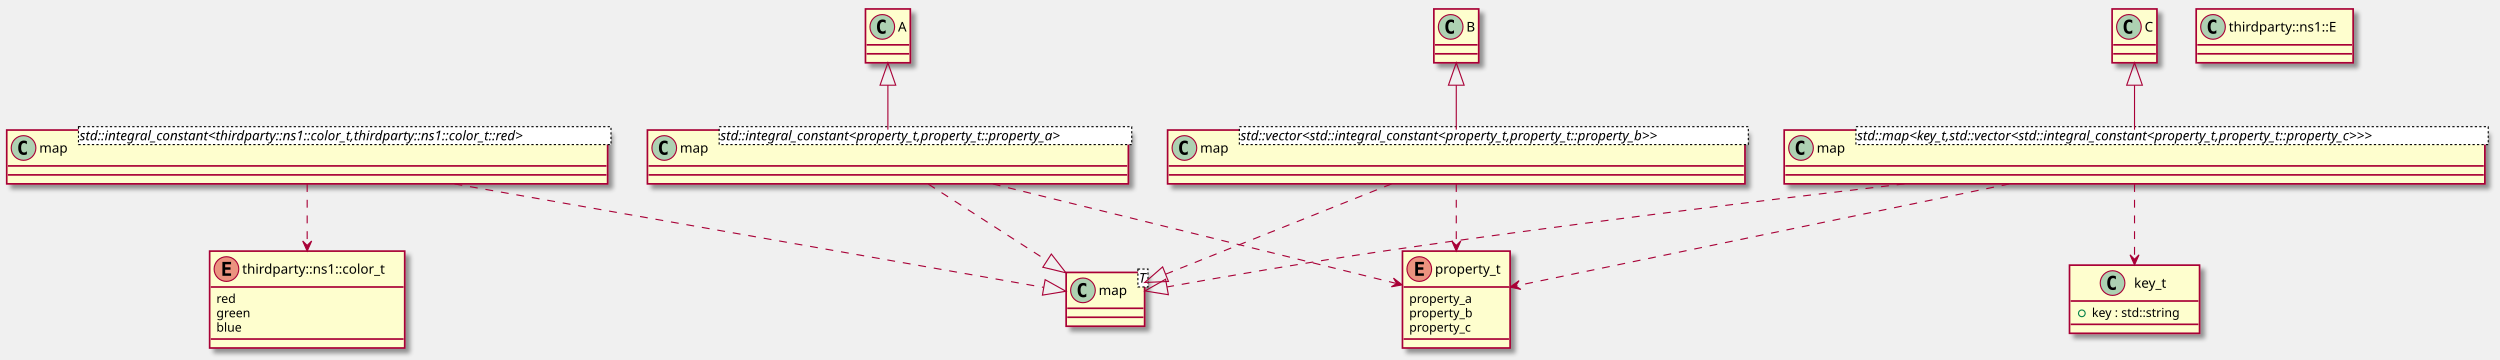
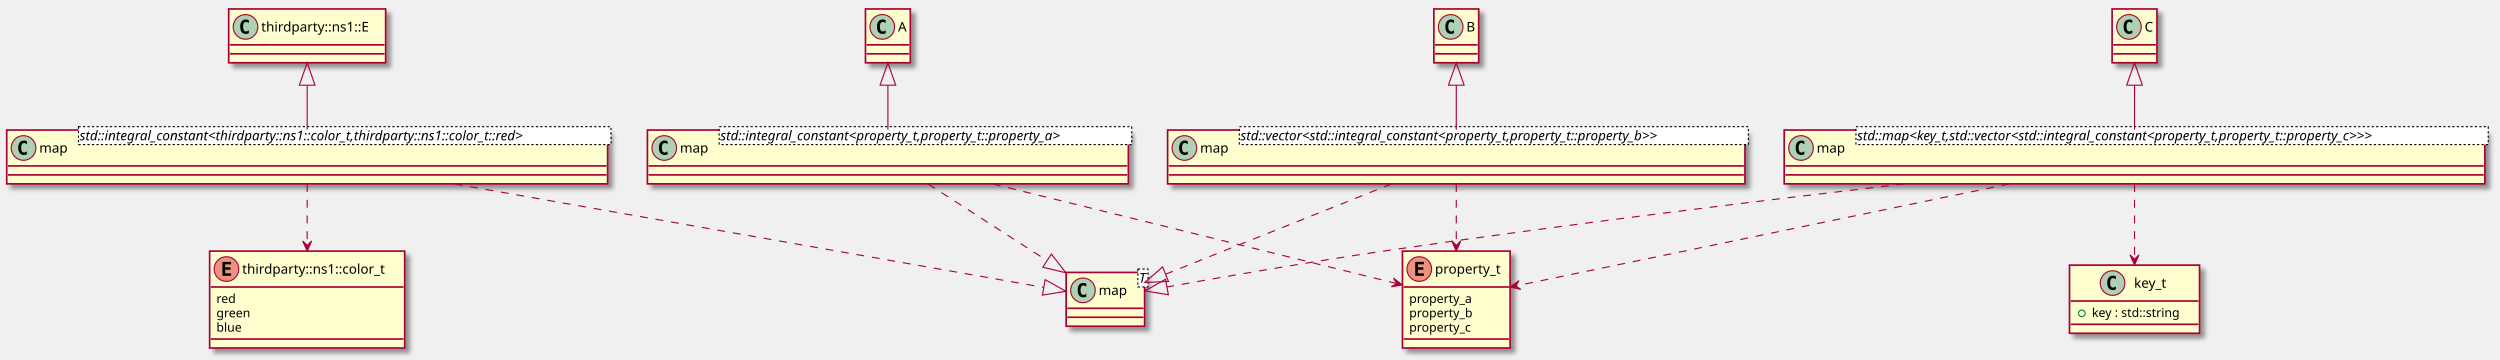
<svg xmlns="http://www.w3.org/2000/svg" contentScriptType="application/ecmascript" contentStyleType="text/css" height="321px" preserveAspectRatio="none" style="width:2230px;height:321px;" version="1.1" viewBox="0 0 2230 321" width="2230px" zoomAndPan="magnify">
  <defs>
-     <filter height="300%" id="f17jo3kejapv3w" width="300%" x="-1" y="-1">
+     <filter height="300%" id="f1bjjx8uogobse" width="300%" x="-1" y="-1">
      <feGaussianBlur result="blurOut" stdDeviation="2.0" />
      <feColorMatrix in="blurOut" result="blurOut2" type="matrix" values="0 0 0 0 0 0 0 0 0 0 0 0 0 0 0 0 0 0 .4 0" />
      <feOffset dx="4.0" dy="4.0" in="blurOut2" result="blurOut3" />
      <feBlend in="SourceGraphic" in2="blurOut3" mode="normal" />
    </filter>
  </defs>
  <g>
-     <rect fill="#FEFECE" filter="url(#f17jo3kejapv3w)" height="86.414" id="C_0000000699" style="stroke: #A80036; stroke-width: 1.5;" width="174" x="187" y="224" />
+     <rect fill="#FEFECE" filter="url(#f1bjjx8uogobse)" height="86.414" id="C_0000000699" style="stroke: #A80036; stroke-width: 1.5;" width="174" x="187" y="224" />
    <ellipse cx="202" cy="240" fill="#EB937F" rx="11" ry="11" style="stroke: #A80036; stroke-width: 1.0;" />
    <path d="M206.109,246 L198.391,246 L198.391,233.609 L206.109,233.609 L206.109,235.766 L200.844,235.766 L200.844,238.438 L205.609,238.438 L205.609,240.594 L200.844,240.594 L200.844,243.844 L206.109,243.844 L206.109,246 Z " />
    <text fill="#000000" font-family="sans-serif" font-size="12" lengthAdjust="spacingAndGlyphs" textLength="142" x="216" y="244.154">thirdparty::ns1::color_t</text>
    <line style="stroke: #A80036; stroke-width: 1.5;" x1="188" x2="360" y1="256" y2="256" />
    <text fill="#000000" font-family="sans-serif" font-size="11" lengthAdjust="spacingAndGlyphs" textLength="19" x="193" y="270.21">red</text>
    <text fill="#000000" font-family="sans-serif" font-size="11" lengthAdjust="spacingAndGlyphs" textLength="33" x="193" y="283.015">green</text>
    <text fill="#000000" font-family="sans-serif" font-size="11" lengthAdjust="spacingAndGlyphs" textLength="24" x="193" y="295.82">blue</text>
    <line style="stroke: #A80036; stroke-width: 1.5;" x1="188" x2="360" y1="302.414" y2="302.414" />
-     <rect fill="#FEFECE" filter="url(#f17jo3kejapv3w)" height="48" id="C_0000000701" style="stroke: #A80036; stroke-width: 1.5;" width="140" x="1959" y="8" />
-     <ellipse cx="1974" cy="24" fill="#ADD1B2" rx="11" ry="11" style="stroke: #A80036; stroke-width: 1.0;" />
-     <path d="M1976.969,29.641 Q1976.391,29.938 1975.75,30.078 Q1975.109,30.234 1974.406,30.234 Q1971.906,30.234 1970.578,28.594 Q1969.266,26.938 1969.266,23.812 Q1969.266,20.688 1970.578,19.031 Q1971.906,17.375 1974.406,17.375 Q1975.109,17.375 1975.75,17.531 Q1976.406,17.688 1976.969,17.984 L1976.969,20.703 Q1976.344,20.125 1975.75,19.859 Q1975.156,19.578 1974.531,19.578 Q1973.188,19.578 1972.5,20.656 Q1971.812,21.719 1971.812,23.812 Q1971.812,25.906 1972.5,26.984 Q1973.188,28.047 1974.531,28.047 Q1975.156,28.047 1975.75,27.781 Q1976.344,27.5 1976.969,26.922 L1976.969,29.641 Z " />
-     <text fill="#000000" font-family="sans-serif" font-size="12" lengthAdjust="spacingAndGlyphs" textLength="108" x="1988" y="28.154">thirdparty::ns1::E</text>
-     <line style="stroke: #A80036; stroke-width: 1.5;" x1="1960" x2="2098" y1="40" y2="40" />
-     <line style="stroke: #A80036; stroke-width: 1.5;" x1="1960" x2="2098" y1="48" y2="48" />
-     <rect fill="#FEFECE" filter="url(#f17jo3kejapv3w)" height="86.414" id="C_0000000705" style="stroke: #A80036; stroke-width: 1.5;" width="96" x="1251" y="224" />
+     <rect fill="#FEFECE" filter="url(#f1bjjx8uogobse)" height="48" id="C_0000000701" style="stroke: #A80036; stroke-width: 1.5;" width="140" x="204" y="8" />
+     <ellipse cx="219" cy="24" fill="#ADD1B2" rx="11" ry="11" style="stroke: #A80036; stroke-width: 1.0;" />
+     <path d="M221.969,29.641 Q221.391,29.938 220.75,30.078 Q220.109,30.234 219.406,30.234 Q216.906,30.234 215.578,28.594 Q214.266,26.938 214.266,23.812 Q214.266,20.688 215.578,19.031 Q216.906,17.375 219.406,17.375 Q220.109,17.375 220.75,17.531 Q221.406,17.688 221.969,17.984 L221.969,20.703 Q221.344,20.125 220.75,19.859 Q220.156,19.578 219.531,19.578 Q218.188,19.578 217.5,20.656 Q216.812,21.719 216.812,23.812 Q216.812,25.906 217.5,26.984 Q218.188,28.047 219.531,28.047 Q220.156,28.047 220.75,27.781 Q221.344,27.5 221.969,26.922 L221.969,29.641 Z " />
+     <text fill="#000000" font-family="sans-serif" font-size="12" lengthAdjust="spacingAndGlyphs" textLength="108" x="233" y="28.154">thirdparty::ns1::E</text>
+     <line style="stroke: #A80036; stroke-width: 1.5;" x1="205" x2="343" y1="40" y2="40" />
+     <line style="stroke: #A80036; stroke-width: 1.5;" x1="205" x2="343" y1="48" y2="48" />
+     <rect fill="#FEFECE" filter="url(#f1bjjx8uogobse)" height="86.414" id="C_0000000705" style="stroke: #A80036; stroke-width: 1.5;" width="96" x="1251" y="224" />
    <ellipse cx="1266" cy="240" fill="#EB937F" rx="11" ry="11" style="stroke: #A80036; stroke-width: 1.0;" />
    <path d="M1270.109,246 L1262.391,246 L1262.391,233.609 L1270.109,233.609 L1270.109,235.766 L1264.844,235.766 L1264.844,238.438 L1269.609,238.438 L1269.609,240.594 L1264.844,240.594 L1264.844,243.844 L1270.109,243.844 L1270.109,246 Z " />
    <text fill="#000000" font-family="sans-serif" font-size="12" lengthAdjust="spacingAndGlyphs" textLength="64" x="1280" y="244.154">property_t</text>
    <line style="stroke: #A80036; stroke-width: 1.5;" x1="1252" x2="1346" y1="256" y2="256" />
    <text fill="#000000" font-family="sans-serif" font-size="11" lengthAdjust="spacingAndGlyphs" textLength="61" x="1257" y="270.21">property_a</text>
    <text fill="#000000" font-family="sans-serif" font-size="11" lengthAdjust="spacingAndGlyphs" textLength="61" x="1257" y="283.015">property_b</text>
    <text fill="#000000" font-family="sans-serif" font-size="11" lengthAdjust="spacingAndGlyphs" textLength="60" x="1257" y="295.82">property_c</text>
    <line style="stroke: #A80036; stroke-width: 1.5;" x1="1252" x2="1346" y1="302.414" y2="302.414" />
-     <rect fill="#FEFECE" filter="url(#f17jo3kejapv3w)" height="48" id="C_0000000707" style="stroke: #A80036; stroke-width: 1.5;" width="40" x="772" y="8" />
+     <rect fill="#FEFECE" filter="url(#f1bjjx8uogobse)" height="48" id="C_0000000707" style="stroke: #A80036; stroke-width: 1.5;" width="40" x="772" y="8" />
    <ellipse cx="787" cy="24" fill="#ADD1B2" rx="11" ry="11" style="stroke: #A80036; stroke-width: 1.0;" />
    <path d="M789.969,29.641 Q789.391,29.938 788.75,30.078 Q788.109,30.234 787.406,30.234 Q784.906,30.234 783.578,28.594 Q782.266,26.938 782.266,23.812 Q782.266,20.688 783.578,19.031 Q784.906,17.375 787.406,17.375 Q788.109,17.375 788.75,17.531 Q789.406,17.688 789.969,17.984 L789.969,20.703 Q789.344,20.125 788.75,19.859 Q788.156,19.578 787.531,19.578 Q786.188,19.578 785.5,20.656 Q784.812,21.719 784.812,23.812 Q784.812,25.906 785.5,26.984 Q786.188,28.047 787.531,28.047 Q788.156,28.047 788.75,27.781 Q789.344,27.5 789.969,26.922 L789.969,29.641 Z " />
    <text fill="#000000" font-family="sans-serif" font-size="12" lengthAdjust="spacingAndGlyphs" textLength="8" x="801" y="28.154">A</text>
    <line style="stroke: #A80036; stroke-width: 1.5;" x1="773" x2="811" y1="40" y2="40" />
    <line style="stroke: #A80036; stroke-width: 1.5;" x1="773" x2="811" y1="48" y2="48" />
-     <rect fill="#FEFECE" filter="url(#f17jo3kejapv3w)" height="48" id="C_0000000709" style="stroke: #A80036; stroke-width: 1.5;" width="40" x="1279" y="8" />
+     <rect fill="#FEFECE" filter="url(#f1bjjx8uogobse)" height="48" id="C_0000000709" style="stroke: #A80036; stroke-width: 1.5;" width="40" x="1279" y="8" />
    <ellipse cx="1294" cy="24" fill="#ADD1B2" rx="11" ry="11" style="stroke: #A80036; stroke-width: 1.0;" />
    <path d="M1296.969,29.641 Q1296.391,29.938 1295.75,30.078 Q1295.109,30.234 1294.406,30.234 Q1291.906,30.234 1290.578,28.594 Q1289.266,26.938 1289.266,23.812 Q1289.266,20.688 1290.578,19.031 Q1291.906,17.375 1294.406,17.375 Q1295.109,17.375 1295.75,17.531 Q1296.406,17.688 1296.969,17.984 L1296.969,20.703 Q1296.344,20.125 1295.75,19.859 Q1295.156,19.578 1294.531,19.578 Q1293.188,19.578 1292.5,20.656 Q1291.812,21.719 1291.812,23.812 Q1291.812,25.906 1292.5,26.984 Q1293.188,28.047 1294.531,28.047 Q1295.156,28.047 1295.75,27.781 Q1296.344,27.5 1296.969,26.922 L1296.969,29.641 Z " />
    <text fill="#000000" font-family="sans-serif" font-size="12" lengthAdjust="spacingAndGlyphs" textLength="8" x="1308" y="28.154">B</text>
    <line style="stroke: #A80036; stroke-width: 1.5;" x1="1280" x2="1318" y1="40" y2="40" />
    <line style="stroke: #A80036; stroke-width: 1.5;" x1="1280" x2="1318" y1="48" y2="48" />
-     <rect fill="#FEFECE" filter="url(#f17jo3kejapv3w)" height="48" id="C_0000000711" style="stroke: #A80036; stroke-width: 1.5;" width="40" x="1884" y="8" />
+     <rect fill="#FEFECE" filter="url(#f1bjjx8uogobse)" height="48" id="C_0000000711" style="stroke: #A80036; stroke-width: 1.5;" width="40" x="1884" y="8" />
    <ellipse cx="1899" cy="24" fill="#ADD1B2" rx="11" ry="11" style="stroke: #A80036; stroke-width: 1.0;" />
    <path d="M1901.969,29.641 Q1901.391,29.938 1900.75,30.078 Q1900.109,30.234 1899.406,30.234 Q1896.906,30.234 1895.578,28.594 Q1894.266,26.938 1894.266,23.812 Q1894.266,20.688 1895.578,19.031 Q1896.906,17.375 1899.406,17.375 Q1900.109,17.375 1900.75,17.531 Q1901.406,17.688 1901.969,17.984 L1901.969,20.703 Q1901.344,20.125 1900.75,19.859 Q1900.156,19.578 1899.531,19.578 Q1898.188,19.578 1897.5,20.656 Q1896.812,21.719 1896.812,23.812 Q1896.812,25.906 1897.5,26.984 Q1898.188,28.047 1899.531,28.047 Q1900.156,28.047 1900.75,27.781 Q1901.344,27.5 1901.969,26.922 L1901.969,29.641 Z " />
    <text fill="#000000" font-family="sans-serif" font-size="12" lengthAdjust="spacingAndGlyphs" textLength="8" x="1913" y="28.154">C</text>
    <line style="stroke: #A80036; stroke-width: 1.5;" x1="1885" x2="1923" y1="40" y2="40" />
    <line style="stroke: #A80036; stroke-width: 1.5;" x1="1885" x2="1923" y1="48" y2="48" />
-     <rect fill="#FEFECE" filter="url(#f17jo3kejapv3w)" height="60.805" id="C_0000000713" style="stroke: #A80036; stroke-width: 1.5;" width="116" x="1846" y="236.5" />
+     <rect fill="#FEFECE" filter="url(#f1bjjx8uogobse)" height="60.805" id="C_0000000713" style="stroke: #A80036; stroke-width: 1.5;" width="116" x="1846" y="236.5" />
    <ellipse cx="1884.4" cy="252.5" fill="#ADD1B2" rx="11" ry="11" style="stroke: #A80036; stroke-width: 1.0;" />
    <path d="M1887.369,258.141 Q1886.791,258.438 1886.15,258.578 Q1885.509,258.734 1884.806,258.734 Q1882.306,258.734 1880.978,257.094 Q1879.666,255.438 1879.666,252.312 Q1879.666,249.188 1880.978,247.531 Q1882.306,245.875 1884.806,245.875 Q1885.509,245.875 1886.15,246.031 Q1886.806,246.188 1887.369,246.484 L1887.369,249.203 Q1886.744,248.625 1886.15,248.359 Q1885.556,248.078 1884.931,248.078 Q1883.588,248.078 1882.9,249.156 Q1882.213,250.219 1882.213,252.312 Q1882.213,254.406 1882.9,255.484 Q1883.588,256.547 1884.931,256.547 Q1885.556,256.547 1886.15,256.281 Q1886.744,256 1887.369,255.422 L1887.369,258.141 Z " />
    <text fill="#000000" font-family="sans-serif" font-size="12" lengthAdjust="spacingAndGlyphs" textLength="32" x="1903.6" y="256.654">key_t</text>
    <line style="stroke: #A80036; stroke-width: 1.5;" x1="1847" x2="1961" y1="268.5" y2="268.5" />
    <ellipse cx="1857" cy="279.5" fill="none" rx="3" ry="3" style="stroke: #038048; stroke-width: 1.0;" />
    <text fill="#000000" font-family="sans-serif" font-size="11" lengthAdjust="spacingAndGlyphs" textLength="90" x="1866" y="282.71">key : std::string</text>
    <line style="stroke: #A80036; stroke-width: 1.5;" x1="1847" x2="1961" y1="289.305" y2="289.305" />
-     <rect fill="#FEFECE" filter="url(#f17jo3kejapv3w)" height="48" id="C_0000000715" style="stroke: #A80036; stroke-width: 1.5;" width="70" x="951" y="243" />
+     <rect fill="#FEFECE" filter="url(#f1bjjx8uogobse)" height="48" id="C_0000000715" style="stroke: #A80036; stroke-width: 1.5;" width="70" x="951" y="243" />
    <ellipse cx="966" cy="259" fill="#ADD1B2" rx="11" ry="11" style="stroke: #A80036; stroke-width: 1.0;" />
    <path d="M968.969,264.641 Q968.391,264.938 967.75,265.078 Q967.109,265.234 966.406,265.234 Q963.906,265.234 962.578,263.594 Q961.266,261.938 961.266,258.812 Q961.266,255.688 962.578,254.031 Q963.906,252.375 966.406,252.375 Q967.109,252.375 967.75,252.531 Q968.406,252.688 968.969,252.984 L968.969,255.703 Q968.344,255.125 967.75,254.859 Q967.156,254.578 966.531,254.578 Q965.188,254.578 964.5,255.656 Q963.812,256.719 963.812,258.812 Q963.812,260.906 964.5,261.984 Q965.188,263.047 966.531,263.047 Q967.156,263.047 967.75,262.781 Q968.344,262.5 968.969,261.922 L968.969,264.641 Z " />
    <text fill="#000000" font-family="sans-serif" font-size="12" lengthAdjust="spacingAndGlyphs" textLength="27" x="980" y="263.154">map</text>
    <rect fill="#FFFFFF" height="15.969" style="stroke: #000000; stroke-width: 1.0; stroke-dasharray: 2.0,2.0;" width="9" x="1015" y="240" />
    <text fill="#000000" font-family="sans-serif" font-size="12" font-style="italic" lengthAdjust="spacingAndGlyphs" textLength="7" x="1016" y="252.139">T</text>
    <line style="stroke: #A80036; stroke-width: 1.5;" x1="952" x2="1020" y1="275" y2="275" />
    <line style="stroke: #A80036; stroke-width: 1.5;" x1="952" x2="1020" y1="283" y2="283" />
-     <rect fill="#FEFECE" filter="url(#f17jo3kejapv3w)" height="48" id="C_0000000717" style="stroke: #A80036; stroke-width: 1.5;" width="536" x="6" y="116" />
+     <rect fill="#FEFECE" filter="url(#f1bjjx8uogobse)" height="48" id="C_0000000717" style="stroke: #A80036; stroke-width: 1.5;" width="536" x="6" y="116" />
    <ellipse cx="21" cy="132" fill="#ADD1B2" rx="11" ry="11" style="stroke: #A80036; stroke-width: 1.0;" />
    <path d="M23.969,137.641 Q23.391,137.938 22.75,138.078 Q22.109,138.234 21.406,138.234 Q18.906,138.234 17.578,136.594 Q16.266,134.938 16.266,131.812 Q16.266,128.688 17.578,127.031 Q18.906,125.375 21.406,125.375 Q22.109,125.375 22.75,125.531 Q23.406,125.688 23.969,125.984 L23.969,128.703 Q23.344,128.125 22.75,127.859 Q22.156,127.578 21.531,127.578 Q20.188,127.578 19.5,128.656 Q18.812,129.719 18.812,131.812 Q18.812,133.906 19.5,134.984 Q20.188,136.047 21.531,136.047 Q22.156,136.047 22.75,135.781 Q23.344,135.5 23.969,134.922 L23.969,137.641 Z " />
    <text fill="#000000" font-family="sans-serif" font-size="12" lengthAdjust="spacingAndGlyphs" textLength="27" x="35" y="136.154">map</text>
    <rect fill="#FFFFFF" height="15.969" style="stroke: #000000; stroke-width: 1.0; stroke-dasharray: 2.0,2.0;" width="475" x="70" y="113" />
    <text fill="#000000" font-family="sans-serif" font-size="12" font-style="italic" lengthAdjust="spacingAndGlyphs" textLength="473" x="71" y="125.139">std::integral_constant&lt;thirdparty::ns1::color_t,thirdparty::ns1::color_t::red&gt;</text>
    <line style="stroke: #A80036; stroke-width: 1.5;" x1="7" x2="541" y1="148" y2="148" />
    <line style="stroke: #A80036; stroke-width: 1.5;" x1="7" x2="541" y1="156" y2="156" />
-     <rect fill="#FEFECE" filter="url(#f17jo3kejapv3w)" height="48" id="C_0000000721" style="stroke: #A80036; stroke-width: 1.5;" width="429" x="577.5" y="116" />
+     <rect fill="#FEFECE" filter="url(#f1bjjx8uogobse)" height="48" id="C_0000000721" style="stroke: #A80036; stroke-width: 1.5;" width="429" x="577.5" y="116" />
    <ellipse cx="592.5" cy="132" fill="#ADD1B2" rx="11" ry="11" style="stroke: #A80036; stroke-width: 1.0;" />
    <path d="M595.469,137.641 Q594.891,137.938 594.25,138.078 Q593.609,138.234 592.906,138.234 Q590.406,138.234 589.078,136.594 Q587.766,134.938 587.766,131.812 Q587.766,128.688 589.078,127.031 Q590.406,125.375 592.906,125.375 Q593.609,125.375 594.25,125.531 Q594.906,125.688 595.469,125.984 L595.469,128.703 Q594.844,128.125 594.25,127.859 Q593.656,127.578 593.031,127.578 Q591.688,127.578 591,128.656 Q590.312,129.719 590.312,131.812 Q590.312,133.906 591,134.984 Q591.688,136.047 593.031,136.047 Q593.656,136.047 594.25,135.781 Q594.844,135.5 595.469,134.922 L595.469,137.641 Z " />
    <text fill="#000000" font-family="sans-serif" font-size="12" lengthAdjust="spacingAndGlyphs" textLength="27" x="606.5" y="136.154">map</text>
    <rect fill="#FFFFFF" height="15.969" style="stroke: #000000; stroke-width: 1.0; stroke-dasharray: 2.0,2.0;" width="368" x="641.5" y="113" />
    <text fill="#000000" font-family="sans-serif" font-size="12" font-style="italic" lengthAdjust="spacingAndGlyphs" textLength="366" x="642.5" y="125.139">std::integral_constant&lt;property_t,property_t::property_a&gt;</text>
    <line style="stroke: #A80036; stroke-width: 1.5;" x1="578.5" x2="1005.5" y1="148" y2="148" />
    <line style="stroke: #A80036; stroke-width: 1.5;" x1="578.5" x2="1005.5" y1="156" y2="156" />
-     <rect fill="#FEFECE" filter="url(#f17jo3kejapv3w)" height="48" id="C_0000000725" style="stroke: #A80036; stroke-width: 1.5;" width="515" x="1041.5" y="116" />
+     <rect fill="#FEFECE" filter="url(#f1bjjx8uogobse)" height="48" id="C_0000000725" style="stroke: #A80036; stroke-width: 1.5;" width="515" x="1041.5" y="116" />
    <ellipse cx="1056.5" cy="132" fill="#ADD1B2" rx="11" ry="11" style="stroke: #A80036; stroke-width: 1.0;" />
    <path d="M1059.469,137.641 Q1058.891,137.938 1058.25,138.078 Q1057.609,138.234 1056.906,138.234 Q1054.406,138.234 1053.078,136.594 Q1051.766,134.938 1051.766,131.812 Q1051.766,128.688 1053.078,127.031 Q1054.406,125.375 1056.906,125.375 Q1057.609,125.375 1058.25,125.531 Q1058.906,125.688 1059.469,125.984 L1059.469,128.703 Q1058.844,128.125 1058.25,127.859 Q1057.656,127.578 1057.031,127.578 Q1055.688,127.578 1055,128.656 Q1054.312,129.719 1054.312,131.812 Q1054.312,133.906 1055,134.984 Q1055.688,136.047 1057.031,136.047 Q1057.656,136.047 1058.25,135.781 Q1058.844,135.5 1059.469,134.922 L1059.469,137.641 Z " />
    <text fill="#000000" font-family="sans-serif" font-size="12" lengthAdjust="spacingAndGlyphs" textLength="27" x="1070.5" y="136.154">map</text>
    <rect fill="#FFFFFF" height="15.969" style="stroke: #000000; stroke-width: 1.0; stroke-dasharray: 2.0,2.0;" width="454" x="1105.5" y="113" />
    <text fill="#000000" font-family="sans-serif" font-size="12" font-style="italic" lengthAdjust="spacingAndGlyphs" textLength="452" x="1106.5" y="125.139">std::vector&lt;std::integral_constant&lt;property_t,property_t::property_b&gt;&gt;</text>
    <line style="stroke: #A80036; stroke-width: 1.5;" x1="1042.5" x2="1555.5" y1="148" y2="148" />
    <line style="stroke: #A80036; stroke-width: 1.5;" x1="1042.5" x2="1555.5" y1="156" y2="156" />
-     <rect fill="#FEFECE" filter="url(#f17jo3kejapv3w)" height="48" id="C_0000000729" style="stroke: #A80036; stroke-width: 1.5;" width="625" x="1591.5" y="116" />
+     <rect fill="#FEFECE" filter="url(#f1bjjx8uogobse)" height="48" id="C_0000000729" style="stroke: #A80036; stroke-width: 1.5;" width="625" x="1591.5" y="116" />
    <ellipse cx="1606.5" cy="132" fill="#ADD1B2" rx="11" ry="11" style="stroke: #A80036; stroke-width: 1.0;" />
    <path d="M1609.469,137.641 Q1608.891,137.938 1608.25,138.078 Q1607.609,138.234 1606.906,138.234 Q1604.406,138.234 1603.078,136.594 Q1601.766,134.938 1601.766,131.812 Q1601.766,128.688 1603.078,127.031 Q1604.406,125.375 1606.906,125.375 Q1607.609,125.375 1608.25,125.531 Q1608.906,125.688 1609.469,125.984 L1609.469,128.703 Q1608.844,128.125 1608.25,127.859 Q1607.656,127.578 1607.031,127.578 Q1605.688,127.578 1605,128.656 Q1604.312,129.719 1604.312,131.812 Q1604.312,133.906 1605,134.984 Q1605.688,136.047 1607.031,136.047 Q1607.656,136.047 1608.25,135.781 Q1608.844,135.5 1609.469,134.922 L1609.469,137.641 Z " />
    <text fill="#000000" font-family="sans-serif" font-size="12" lengthAdjust="spacingAndGlyphs" textLength="27" x="1620.5" y="136.154">map</text>
    <rect fill="#FFFFFF" height="15.969" style="stroke: #000000; stroke-width: 1.0; stroke-dasharray: 2.0,2.0;" width="564" x="1655.5" y="113" />
    <text fill="#000000" font-family="sans-serif" font-size="12" font-style="italic" lengthAdjust="spacingAndGlyphs" textLength="562" x="1656.5" y="125.139">std::map&lt;key_t,std::vector&lt;std::integral_constant&lt;property_t,property_t::property_c&gt;&gt;&gt;</text>
    <line style="stroke: #A80036; stroke-width: 1.5;" x1="1592.5" x2="2215.5" y1="148" y2="148" />
    <line style="stroke: #A80036; stroke-width: 1.5;" x1="1592.5" x2="2215.5" y1="156" y2="156" />
    <path d="M274,164.22 C274,179.51 274,200.09 274,218.73 " fill="none" id="C_0000000717-&gt;C_0000000699" style="stroke: #A80036; stroke-width: 1.0; stroke-dasharray: 7.0,7.0;" />
    <polygon fill="#A80036" points="274,223.94,278,214.94,274,218.94,270,214.94,274,223.94" style="stroke: #A80036; stroke-width: 1.0;" />
    <path d="M405.42,164.07 C562.83,191.71 819.25,236.73 931.02,256.35 " fill="none" id="C_0000000717-&gt;C_0000000715" style="stroke: #A80036; stroke-width: 1.0; stroke-dasharray: 7.0,7.0;" />
    <polygon fill="none" points="932.27,249.46,950.76,259.81,929.85,263.25,932.27,249.46" style="stroke: #A80036; stroke-width: 1.0;" />
+     <path d="M274,76.02 C274,89.58 274,104.04 274,115.68 " fill="none" id="C_0000000701&lt;-C_0000000717" style="stroke: #A80036; stroke-width: 1.0;" />
+     <polygon fill="none" points="267,76,274,56,281,76,267,76" style="stroke: #A80036; stroke-width: 1.0;" />
    <path d="M885.58,164.07 C991.48,190.18 1160.32,231.81 1245.76,252.87 " fill="none" id="C_0000000721-&gt;C_0000000705" style="stroke: #A80036; stroke-width: 1.0; stroke-dasharray: 7.0,7.0;" />
    <polygon fill="#A80036" points="1250.76,254.11,1242.982,248.068,1245.906,252.911,1241.063,255.835,1250.76,254.11" style="stroke: #A80036; stroke-width: 1.0;" />
    <path d="M828.04,164.22 C857.76,183.37 900.32,210.8 933.78,232.35 " fill="none" id="C_0000000721-&gt;C_0000000715" style="stroke: #A80036; stroke-width: 1.0; stroke-dasharray: 7.0,7.0;" />
    <polygon fill="none" points="937.79,226.61,950.81,243.33,930.21,238.38,937.79,226.61" style="stroke: #A80036; stroke-width: 1.0;" />
    <path d="M792,76.02 C792,89.58 792,104.04 792,115.68 " fill="none" id="C_0000000707&lt;-C_0000000721" style="stroke: #A80036; stroke-width: 1.0;" />
    <polygon fill="none" points="785,76,792,56,799,76,785,76" style="stroke: #A80036; stroke-width: 1.0;" />
    <path d="M1299,164.22 C1299,179.51 1299,200.09 1299,218.73 " fill="none" id="C_0000000725-&gt;C_0000000705" style="stroke: #A80036; stroke-width: 1.0; stroke-dasharray: 7.0,7.0;" />
    <polygon fill="#A80036" points="1299,223.94,1303,214.94,1299,218.94,1295,214.94,1299,223.94" style="stroke: #A80036; stroke-width: 1.0;" />
    <path d="M1241.23,164.07 C1183.68,187.05 1096.03,222.06 1039.89,244.48 " fill="none" id="C_0000000725-&gt;C_0000000715" style="stroke: #A80036; stroke-width: 1.0; stroke-dasharray: 7.0,7.0;" />
    <polygon fill="none" points="1042.26,251.07,1021.09,251.99,1037.07,238.07,1042.26,251.07" style="stroke: #A80036; stroke-width: 1.0;" />
    <path d="M1299,76.02 C1299,89.58 1299,104.04 1299,115.68 " fill="none" id="C_0000000709&lt;-C_0000000725" style="stroke: #A80036; stroke-width: 1.0;" />
    <polygon fill="none" points="1292,76,1299,56,1306,76,1292,76" style="stroke: #A80036; stroke-width: 1.0;" />
    <path d="M1904,164.22 C1904,183.04 1904,209.86 1904,231.25 " fill="none" id="C_0000000729-&gt;C_0000000713" style="stroke: #A80036; stroke-width: 1.0; stroke-dasharray: 7.0,7.0;" />
    <polygon fill="#A80036" points="1904,236.28,1908,227.28,1904,231.28,1900,227.28,1904,236.28" style="stroke: #A80036; stroke-width: 1.0;" />
    <path d="M1792.33,164.07 C1661.51,191.1 1450.22,234.76 1352.15,255.02 " fill="none" id="C_0000000729-&gt;C_0000000705" style="stroke: #A80036; stroke-width: 1.0; stroke-dasharray: 7.0,7.0;" />
    <polygon fill="#A80036" points="1347,256.08,1356.625,258.167,1351.896,255.064,1354.999,250.334,1347,256.08" style="stroke: #A80036; stroke-width: 1.0;" />
    <path d="M1698.79,164.02 C1566.02,179.51 1389.54,201.21 1234,224 C1167.46,233.75 1091.23,246.97 1041.05,255.95 " fill="none" id="C_0000000729-&gt;C_0000000715" style="stroke: #A80036; stroke-width: 1.0; stroke-dasharray: 7.0,7.0;" />
    <polygon fill="none" points="1042.17,262.87,1021.24,259.52,1039.68,249.09,1042.17,262.87" style="stroke: #A80036; stroke-width: 1.0;" />
    <path d="M1904,76.02 C1904,89.58 1904,104.04 1904,115.68 " fill="none" id="C_0000000711&lt;-C_0000000729" style="stroke: #A80036; stroke-width: 1.0;" />
    <polygon fill="none" points="1897,76,1904,56,1911,76,1897,76" style="stroke: #A80036; stroke-width: 1.0;" />
  </g>
</svg>
